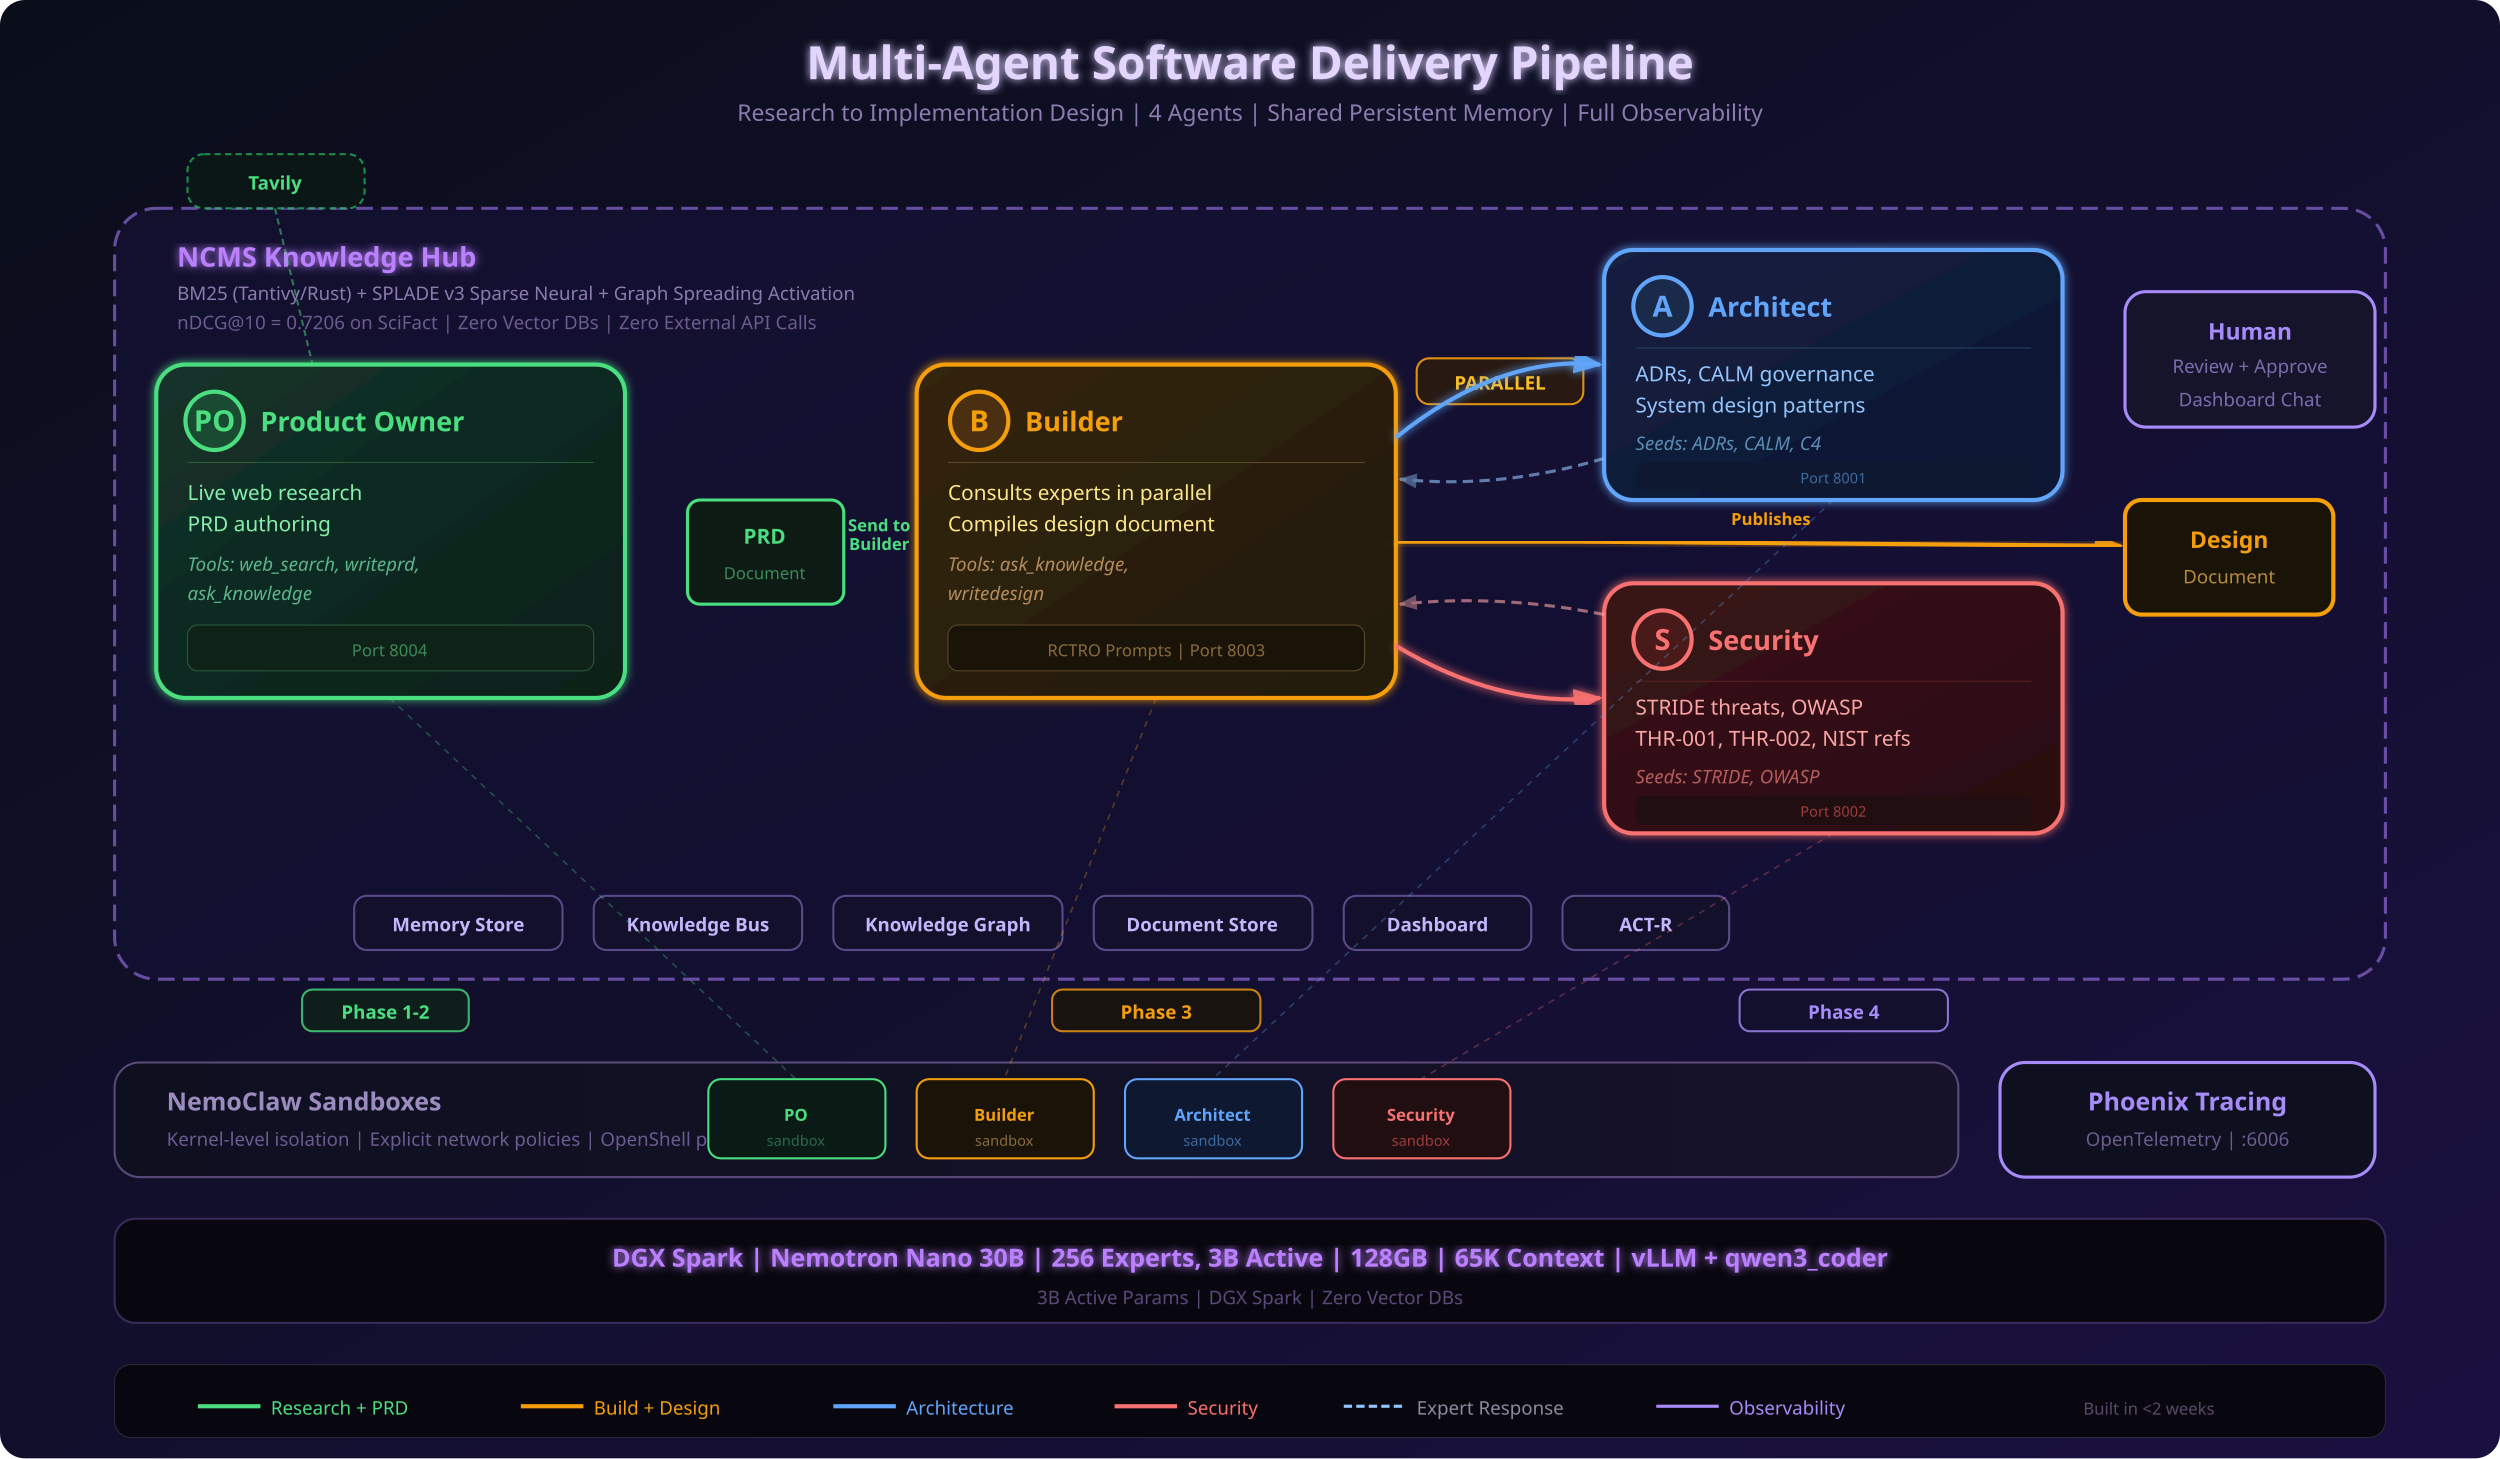
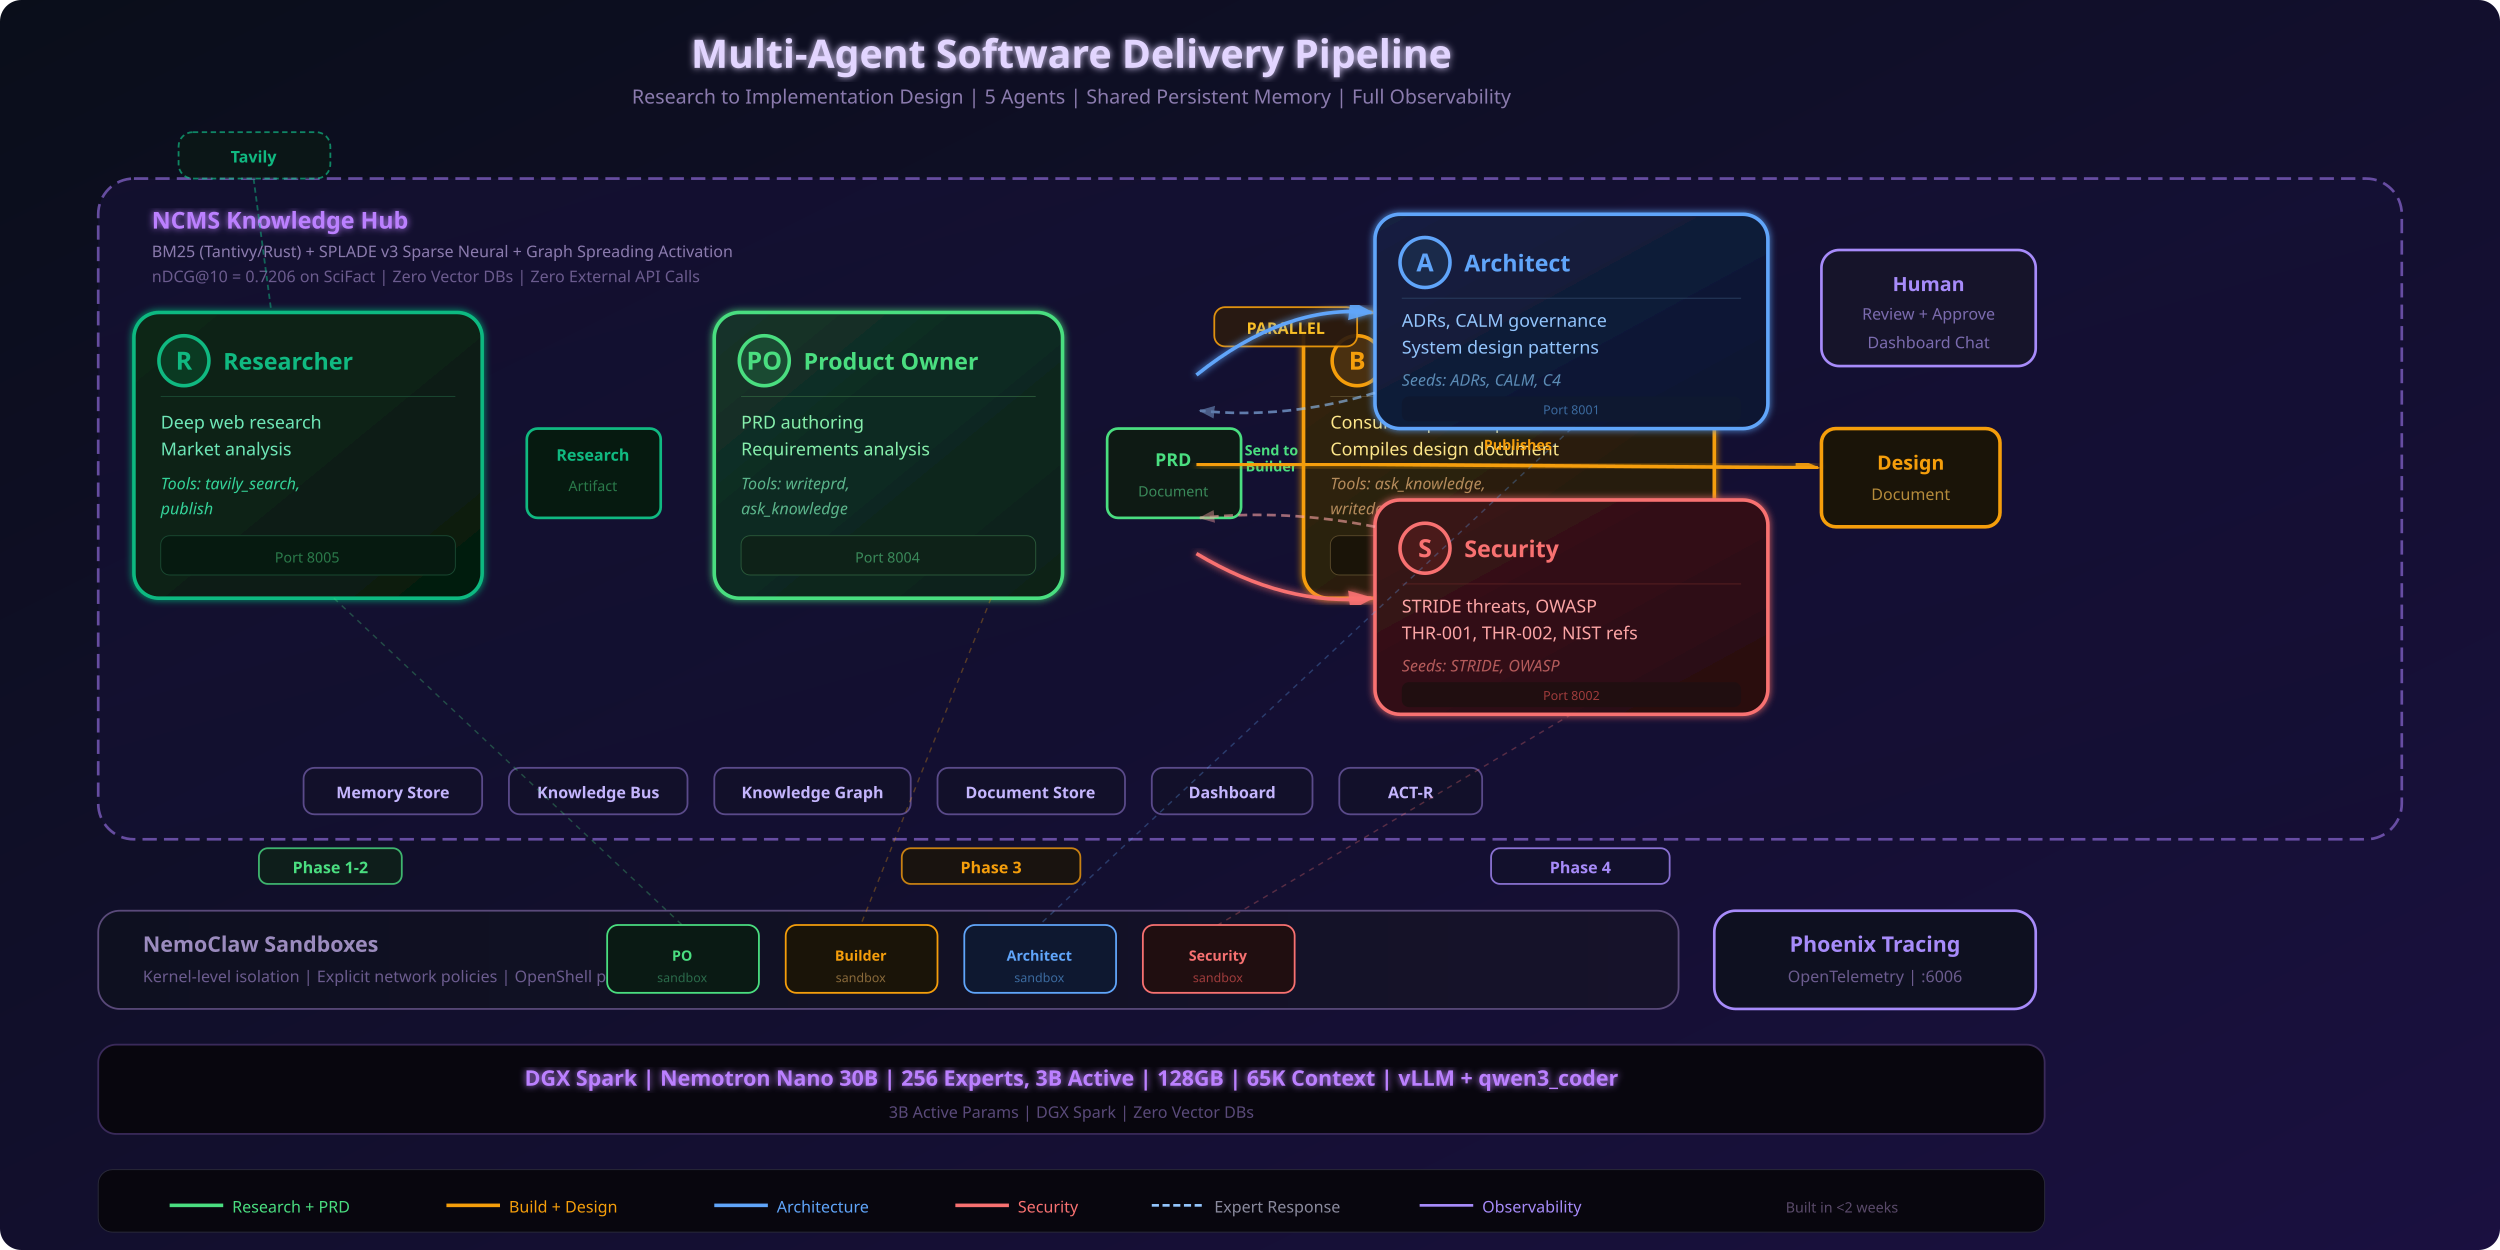
- <svg xmlns="http://www.w3.org/2000/svg" viewBox="0 0 1200 700" font-family="'Segoe UI', system-ui, -apple-system, sans-serif">
+ <svg xmlns="http://www.w3.org/2000/svg" viewBox="0 0 1400 700" font-family="'Segoe UI', system-ui, -apple-system, sans-serif">
  <defs>
    <linearGradient id="bgGrad" x1="0%" y1="0%" x2="100%" y2="100%">
      <stop offset="0%" style="stop-color:#0a0e1a;stop-opacity:1" />
      <stop offset="100%" style="stop-color:#1a1040;stop-opacity:1" />
    </linearGradient>
    <linearGradient id="hubGrad" x1="0%" y1="0%" x2="100%" y2="100%">
      <stop offset="0%" style="stop-color:#1a1240;stop-opacity:0.6" />
      <stop offset="100%" style="stop-color:#120e30;stop-opacity:0.6" />
    </linearGradient>
    <linearGradient id="poGrad" x1="0%" y1="0%" x2="100%" y2="100%">
      <stop offset="0%" style="stop-color:#14332a" />
      <stop offset="100%" style="stop-color:#0a2018" />
    </linearGradient>
    <linearGradient id="buildGrad" x1="0%" y1="0%" x2="100%" y2="100%">
      <stop offset="0%" style="stop-color:#33250e" />
      <stop offset="100%" style="stop-color:#221a08" />
    </linearGradient>
    <linearGradient id="archGrad" x1="0%" y1="0%" x2="100%" y2="100%">
      <stop offset="0%" style="stop-color:#142040" />
      <stop offset="100%" style="stop-color:#0e1530" />
    </linearGradient>
    <linearGradient id="secGrad" x1="0%" y1="0%" x2="100%" y2="100%">
      <stop offset="0%" style="stop-color:#3a1418" />
      <stop offset="100%" style="stop-color:#280c10" />
+     </linearGradient>
+     <linearGradient id="researchGrad" x1="0%" y1="0%" x2="100%" y2="100%">
+       <stop offset="0%" style="stop-color:#0a2618" />
+       <stop offset="100%" style="stop-color:#061a10" />
    </linearGradient>
    <linearGradient id="sandboxGrad" x1="0%" y1="0%" x2="100%" y2="0%">
      <stop offset="0%" style="stop-color:#0e1020" />
      <stop offset="100%" style="stop-color:#16122a" />
    </linearGradient>
    <filter id="glow">
      <feGaussianBlur stdDeviation="4" result="blur" />
      <feMerge>
        <feMergeNode in="blur" />
        <feMergeNode in="SourceGraphic" />
      </feMerge>
    </filter>
    <filter id="softGlow">
      <feGaussianBlur stdDeviation="2" result="blur" />
      <feMerge>
        <feMergeNode in="blur" />
        <feMergeNode in="SourceGraphic" />
      </feMerge>
    </filter>
    <marker id="arrowGreen" viewBox="0 0 10 10" refX="9" refY="5" markerWidth="7" markerHeight="7" orient="auto-start-reverse">
      <path d="M 0 1 L 10 5 L 0 9 z" fill="#4ade80" opacity="0.9" />
    </marker>
+     <marker id="arrowTeal" viewBox="0 0 10 10" refX="9" refY="5" markerWidth="7" markerHeight="7" orient="auto-start-reverse">
+       <path d="M 0 1 L 10 5 L 0 9 z" fill="#10b981" opacity="0.9" />
+     </marker>
    <marker id="arrowAmber" viewBox="0 0 10 10" refX="9" refY="5" markerWidth="7" markerHeight="7" orient="auto-start-reverse">
      <path d="M 0 1 L 10 5 L 0 9 z" fill="#f59e0b" opacity="0.9" />
    </marker>
    <marker id="arrowBlue" viewBox="0 0 10 10" refX="9" refY="5" markerWidth="7" markerHeight="7" orient="auto-start-reverse">
      <path d="M 0 1 L 10 5 L 0 9 z" fill="#60a5fa" opacity="0.9" />
    </marker>
    <marker id="arrowRed" viewBox="0 0 10 10" refX="9" refY="5" markerWidth="7" markerHeight="7" orient="auto-start-reverse">
      <path d="M 0 1 L 10 5 L 0 9 z" fill="#f87171" opacity="0.9" />
    </marker>
    <marker id="arrowBlueReturn" viewBox="0 0 10 10" refX="9" refY="5" markerWidth="6" markerHeight="6" orient="auto-start-reverse">
      <path d="M 0 1 L 10 5 L 0 9 z" fill="#93c5fd" opacity="0.7" />
    </marker>
    <marker id="arrowRedReturn" viewBox="0 0 10 10" refX="9" refY="5" markerWidth="6" markerHeight="6" orient="auto-start-reverse">
      <path d="M 0 1 L 10 5 L 0 9 z" fill="#fca5a5" opacity="0.7" />
    </marker>
  </defs>
-   <rect width="1200" height="700" fill="url(#bgGrad)" rx="12" />
+   <rect width="1400" height="700" fill="url(#bgGrad)" rx="12" />
  <text x="600" y="38" text-anchor="middle" fill="#e2d5ff" font-size="22" font-weight="700" filter="url(#softGlow)">Multi-Agent Software Delivery Pipeline</text>
-   <text x="600" y="58" text-anchor="middle" fill="#8b7bae" font-size="11">Research to Implementation Design  |  4 Agents  |  Shared Persistent Memory  |  Full Observability</text>
-   <rect x="55" y="100" width="1090" height="370" rx="20" fill="url(#hubGrad)" stroke="#7c5cbf" stroke-width="1.5" stroke-dasharray="8,4" opacity="0.8" />
+   <text x="600" y="58" text-anchor="middle" fill="#8b7bae" font-size="11">Research to Implementation Design  |  5 Agents  |  Shared Persistent Memory  |  Full Observability</text>
+   <rect x="55" y="100" width="1290" height="370" rx="20" fill="url(#hubGrad)" stroke="#7c5cbf" stroke-width="1.5" stroke-dasharray="8,4" opacity="0.8" />
  <text x="85" y="128" fill="#bb80ff" font-size="13" font-weight="700" filter="url(#softGlow)">NCMS Knowledge Hub</text>
  <text x="85" y="144" fill="#8b7bae" font-size="9">BM25 (Tantivy/Rust) + SPLADE v3 Sparse Neural + Graph Spreading Activation</text>
  <text x="85" y="158" fill="#6b5b8e" font-size="9">nDCG@10 = 0.7206 on SciFact  |  Zero Vector DBs  |  Zero External API Calls</text>
  <rect x="170" y="430" width="100" height="26" rx="6" fill="#12102a" stroke="#5a4a8a" stroke-width="1" />
  <text x="220" y="447" text-anchor="middle" fill="#c4b5fd" font-size="9" font-weight="600">Memory Store</text>
  <rect x="285" y="430" width="100" height="26" rx="6" fill="#12102a" stroke="#5a4a8a" stroke-width="1" />
  <text x="335" y="447" text-anchor="middle" fill="#c4b5fd" font-size="9" font-weight="600">Knowledge Bus</text>
  <rect x="400" y="430" width="110" height="26" rx="6" fill="#12102a" stroke="#5a4a8a" stroke-width="1" />
  <text x="455" y="447" text-anchor="middle" fill="#c4b5fd" font-size="9" font-weight="600">Knowledge Graph</text>
  <rect x="525" y="430" width="105" height="26" rx="6" fill="#12102a" stroke="#5a4a8a" stroke-width="1" />
  <text x="577" y="447" text-anchor="middle" fill="#c4b5fd" font-size="9" font-weight="600">Document Store</text>
  <rect x="645" y="430" width="90" height="26" rx="6" fill="#12102a" stroke="#5a4a8a" stroke-width="1" />
  <text x="690" y="447" text-anchor="middle" fill="#c4b5fd" font-size="9" font-weight="600">Dashboard</text>
  <rect x="750" y="430" width="80" height="26" rx="6" fill="#12102a" stroke="#5a4a8a" stroke-width="1" />
  <text x="790" y="447" text-anchor="middle" fill="#c4b5fd" font-size="9" font-weight="600">ACT-R</text>
-   <rect x="90" y="74" width="85" height="26" rx="8" fill="#0a1a14" stroke="#22c55e" stroke-width="1" stroke-dasharray="3,2" opacity="0.7" />
-   <text x="132" y="91" text-anchor="middle" fill="#4ade80" font-size="9" font-weight="600">Tavily</text>
-   <path d="M 132 100 L 150 175" fill="none" stroke="#4ade80" stroke-width="1" stroke-dasharray="3,2" opacity="0.5" />
-   <rect x="75" y="175" width="225" height="160" rx="14" fill="url(#poGrad)" stroke="#4ade80" stroke-width="2" filter="url(#softGlow)" />
-   <circle cx="103" cy="202" r="14" fill="#1a4a32" stroke="#4ade80" stroke-width="2" />
-   <text x="103" y="207" text-anchor="middle" fill="#4ade80" font-size="14" font-weight="700">PO</text>
-   <text x="125" y="207" fill="#4ade80" font-size="13" font-weight="700">Product Owner</text>
-   <line x1="90" y1="222" x2="285" y2="222" stroke="#2a5a3a" stroke-width="0.5" />
-   <text x="90" y="240" fill="#86efac" font-size="10">Live web research</text>
-   <text x="90" y="255" fill="#86efac" font-size="10">PRD authoring</text>
-   <text x="90" y="274" fill="#5bb58b" font-size="9" font-style="italic">Tools: web_search, writeprd,</text>
-   <text x="90" y="288" fill="#5bb58b" font-size="9" font-style="italic">ask_knowledge</text>
-   <rect x="90" y="300" width="195" height="22" rx="5" fill="#0e2218" stroke="#2a5a3a" stroke-width="0.5" />
-   <text x="187" y="315" text-anchor="middle" fill="#3a8a5a" font-size="8">Port 8004</text>
-   <rect x="330" y="240" width="75" height="50" rx="6" fill="#0e1a14" stroke="#4ade80" stroke-width="1.5" />
-   <text x="367" y="261" text-anchor="middle" fill="#4ade80" font-size="10" font-weight="700">PRD</text>
-   <text x="367" y="278" text-anchor="middle" fill="#3a8a5a" font-size="8">Document</text>
-   <path d="M 300 260 L 328 260" fill="none" stroke="#4ade80" stroke-width="2" marker-end="url(#arrowGreen)" filter="url(#softGlow)" />
-   <path d="M 405 265 L 438 265" fill="none" stroke="#4ade80" stroke-width="2" marker-end="url(#arrowGreen)" filter="url(#softGlow)" />
-   <text x="422" y="255" text-anchor="middle" fill="#4ade80" font-size="8" font-weight="600">Send to</text>
-   <text x="422" y="264" text-anchor="middle" fill="#4ade80" font-size="8" font-weight="600">Builder</text>
-   <rect x="440" y="175" width="230" height="160" rx="14" fill="url(#buildGrad)" stroke="#f59e0b" stroke-width="2" filter="url(#softGlow)" />
-   <circle cx="470" cy="202" r="14" fill="#4a3010" stroke="#f59e0b" stroke-width="2" />
-   <text x="470" y="207" text-anchor="middle" fill="#f59e0b" font-size="14" font-weight="700">B</text>
-   <text x="492" y="207" fill="#f59e0b" font-size="13" font-weight="700">Builder</text>
-   <line x1="455" y1="222" x2="655" y2="222" stroke="#5a4a2a" stroke-width="0.5" />
-   <text x="455" y="240" fill="#fde68a" font-size="10">Consults experts in parallel</text>
-   <text x="455" y="255" fill="#fde68a" font-size="10">Compiles design document</text>
-   <text x="455" y="274" fill="#b58b5b" font-size="9" font-style="italic">Tools: ask_knowledge,</text>
-   <text x="455" y="288" fill="#b58b5b" font-size="9" font-style="italic">writedesign</text>
-   <rect x="455" y="300" width="200" height="22" rx="5" fill="#1a1408" stroke="#5a4a2a" stroke-width="0.5" />
-   <text x="555" y="315" text-anchor="middle" fill="#8a6a3a" font-size="8">RCTRO Prompts  |  Port 8003</text>
+   <rect x="100" y="74" width="85" height="26" rx="8" fill="#0a1a14" stroke="#10b981" stroke-width="1" stroke-dasharray="3,2" opacity="0.7" />
+   <text x="142" y="91" text-anchor="middle" fill="#10b981" font-size="9" font-weight="600">Tavily</text>
+   <path d="M 142 100 L 152 175" fill="none" stroke="#10b981" stroke-width="1" stroke-dasharray="3,2" opacity="0.5" />
+   <rect x="75" y="175" width="195" height="160" rx="14" fill="url(#researchGrad)" stroke="#10b981" stroke-width="2" filter="url(#softGlow)" />
+   <circle cx="103" cy="202" r="14" fill="#0a3a22" stroke="#10b981" stroke-width="2" />
+   <text x="103" y="207" text-anchor="middle" fill="#10b981" font-size="14" font-weight="700">R</text>
+   <text x="125" y="207" fill="#10b981" font-size="13" font-weight="700">Researcher</text>
+   <line x1="90" y1="222" x2="255" y2="222" stroke="#1a4a32" stroke-width="0.5" />
+   <text x="90" y="240" fill="#6ee7b7" font-size="10">Deep web research</text>
+   <text x="90" y="255" fill="#6ee7b7" font-size="10">Market analysis</text>
+   <text x="90" y="274" fill="#34d399" font-size="9" font-style="italic">Tools: tavily_search,</text>
+   <text x="90" y="288" fill="#34d399" font-size="9" font-style="italic">publish</text>
+   <rect x="90" y="300" width="165" height="22" rx="5" fill="#061a10" stroke="#1a4a32" stroke-width="0.5" />
+   <text x="172" y="315" text-anchor="middle" fill="#2a7a4a" font-size="8">Port 8005</text>
+   <rect x="295" y="240" width="75" height="50" rx="6" fill="#061a10" stroke="#10b981" stroke-width="1.5" />
+   <text x="332" y="258" text-anchor="middle" fill="#10b981" font-size="9" font-weight="700">Research</text>
+   <text x="332" y="275" text-anchor="middle" fill="#2a7a4a" font-size="8">Artifact</text>
+   <path d="M 270 260 L 293 260" fill="none" stroke="#10b981" stroke-width="2" marker-end="url(#arrowTeal)" filter="url(#softGlow)" />
+   <path d="M 370 265 L 398 265" fill="none" stroke="#10b981" stroke-width="2" marker-end="url(#arrowTeal)" filter="url(#softGlow)" />
+   <rect x="400" y="175" width="195" height="160" rx="14" fill="url(#poGrad)" stroke="#4ade80" stroke-width="2" filter="url(#softGlow)" />
+   <circle cx="428" cy="202" r="14" fill="#1a4a32" stroke="#4ade80" stroke-width="2" />
+   <text x="428" y="207" text-anchor="middle" fill="#4ade80" font-size="14" font-weight="700">PO</text>
+   <text x="450" y="207" fill="#4ade80" font-size="13" font-weight="700">Product Owner</text>
+   <line x1="415" y1="222" x2="580" y2="222" stroke="#2a5a3a" stroke-width="0.5" />
+   <text x="415" y="240" fill="#86efac" font-size="10">PRD authoring</text>
+   <text x="415" y="255" fill="#86efac" font-size="10">Requirements analysis</text>
+   <text x="415" y="274" fill="#5bb58b" font-size="9" font-style="italic">Tools: writeprd,</text>
+   <text x="415" y="288" fill="#5bb58b" font-size="9" font-style="italic">ask_knowledge</text>
+   <rect x="415" y="300" width="165" height="22" rx="5" fill="#0e2218" stroke="#2a5a3a" stroke-width="0.5" />
+   <text x="497" y="315" text-anchor="middle" fill="#3a8a5a" font-size="8">Port 8004</text>
+   <rect x="620" y="240" width="75" height="50" rx="6" fill="#0e1a14" stroke="#4ade80" stroke-width="1.5" />
+   <text x="657" y="261" text-anchor="middle" fill="#4ade80" font-size="10" font-weight="700">PRD</text>
+   <text x="657" y="278" text-anchor="middle" fill="#3a8a5a" font-size="8">Document</text>
+   <path d="M 595 260 L 618 260" fill="none" stroke="#4ade80" stroke-width="2" marker-end="url(#arrowGreen)" filter="url(#softGlow)" />
+   <path d="M 695 265 L 728 265" fill="none" stroke="#4ade80" stroke-width="2" marker-end="url(#arrowGreen)" filter="url(#softGlow)" />
+   <text x="712" y="255" text-anchor="middle" fill="#4ade80" font-size="8" font-weight="600">Send to</text>
+   <text x="712" y="264" text-anchor="middle" fill="#4ade80" font-size="8" font-weight="600">Builder</text>
+   <rect x="730" y="175" width="230" height="160" rx="14" fill="url(#buildGrad)" stroke="#f59e0b" stroke-width="2" filter="url(#softGlow)" />
+   <circle cx="760" cy="202" r="14" fill="#4a3010" stroke="#f59e0b" stroke-width="2" />
+   <text x="760" y="207" text-anchor="middle" fill="#f59e0b" font-size="14" font-weight="700">B</text>
+   <text x="782" y="207" fill="#f59e0b" font-size="13" font-weight="700">Builder</text>
+   <line x1="745" y1="222" x2="945" y2="222" stroke="#5a4a2a" stroke-width="0.5" />
+   <text x="745" y="240" fill="#fde68a" font-size="10">Consults experts in parallel</text>
+   <text x="745" y="255" fill="#fde68a" font-size="10">Compiles design document</text>
+   <text x="745" y="274" fill="#b58b5b" font-size="9" font-style="italic">Tools: ask_knowledge,</text>
+   <text x="745" y="288" fill="#b58b5b" font-size="9" font-style="italic">writedesign</text>
+   <rect x="745" y="300" width="200" height="22" rx="5" fill="#1a1408" stroke="#5a4a2a" stroke-width="0.5" />
+   <text x="845" y="315" text-anchor="middle" fill="#8a6a3a" font-size="8">RCTRO Prompts  |  Port 8003</text>
  <rect x="680" y="172" width="80" height="22" rx="6" fill="#2a1a0e" stroke="#f59e0b" stroke-width="1" opacity="0.9" />
  <text x="720" y="187" text-anchor="middle" fill="#fbbf24" font-size="9" font-weight="700">PARALLEL</text>
  <rect x="770" y="120" width="220" height="120" rx="14" fill="url(#archGrad)" stroke="#60a5fa" stroke-width="2" filter="url(#softGlow)" />
  <circle cx="798" cy="147" r="14" fill="#1a2a4a" stroke="#60a5fa" stroke-width="2" />
  <text x="798" y="152" text-anchor="middle" fill="#60a5fa" font-size="14" font-weight="700">A</text>
  <text x="820" y="152" fill="#60a5fa" font-size="13" font-weight="700">Architect</text>
  <line x1="785" y1="167" x2="975" y2="167" stroke="#2a4060" stroke-width="0.5" />
  <text x="785" y="183" fill="#93c5fd" font-size="10">ADRs, CALM governance</text>
  <text x="785" y="198" fill="#93c5fd" font-size="10">System design patterns</text>
  <text x="785" y="216" fill="#5b8bb5" font-size="9" font-style="italic">Seeds: ADRs, CALM, C4</text>
  <rect x="785" y="222" width="190" height="14" rx="4" fill="#0e1830" />
  <text x="880" y="232" text-anchor="middle" fill="#3b6a9f" font-size="7">Port 8001</text>
  <rect x="770" y="280" width="220" height="120" rx="14" fill="url(#secGrad)" stroke="#f87171" stroke-width="2" filter="url(#softGlow)" />
  <circle cx="798" cy="307" r="14" fill="#4a1a1a" stroke="#f87171" stroke-width="2" />
  <text x="798" y="312" text-anchor="middle" fill="#f87171" font-size="14" font-weight="700">S</text>
  <text x="820" y="312" fill="#f87171" font-size="13" font-weight="700">Security</text>
  <line x1="785" y1="327" x2="975" y2="327" stroke="#5a2020" stroke-width="0.5" />
  <text x="785" y="343" fill="#fca5a5" font-size="10">STRIDE threats, OWASP</text>
  <text x="785" y="358" fill="#fca5a5" font-size="10">THR-001, THR-002, NIST refs</text>
  <text x="785" y="376" fill="#b55b5b" font-size="9" font-style="italic">Seeds: STRIDE, OWASP</text>
  <rect x="785" y="382" width="190" height="14" rx="4" fill="#200e10" />
  <text x="880" y="392" text-anchor="middle" fill="#9f3b3b" font-size="7">Port 8002</text>
  <path d="M 670 210 Q 720 170 768 175" fill="none" stroke="#60a5fa" stroke-width="2" marker-end="url(#arrowBlue)" filter="url(#softGlow)" />
  <path d="M 670 310 Q 720 340 768 335" fill="none" stroke="#f87171" stroke-width="2" marker-end="url(#arrowRed)" filter="url(#softGlow)" />
  <path d="M 770 220 Q 720 235 672 230" fill="none" stroke="#93c5fd" stroke-width="1.5" stroke-dasharray="5,3" marker-end="url(#arrowBlueReturn)" opacity="0.6" />
  <path d="M 770 295 Q 720 285 672 290" fill="none" stroke="#fca5a5" stroke-width="1.5" stroke-dasharray="5,3" marker-end="url(#arrowRedReturn)" opacity="0.6" />
  <rect x="1020" y="240" width="100" height="55" rx="8" fill="#1a1408" stroke="#f59e0b" stroke-width="2" />
  <text x="1070" y="263" text-anchor="middle" fill="#f59e0b" font-size="11" font-weight="700">Design</text>
  <text x="1070" y="280" text-anchor="middle" fill="#b58b3b" font-size="9">Document</text>
  <path d="M 670 260 L 750 260 Q 760 260 760 260 L 1018 262" fill="none" stroke="#f59e0b" stroke-width="2" marker-end="url(#arrowAmber)" filter="url(#softGlow)" />
  <text x="850" y="252" text-anchor="middle" fill="#f59e0b" font-size="8" font-weight="600">Publishes</text>
  <rect x="1020" y="140" width="120" height="65" rx="10" fill="#16142a" stroke="#a78bfa" stroke-width="1.5" />
  <text x="1080" y="163" text-anchor="middle" fill="#a78bfa" font-size="11" font-weight="700">Human</text>
  <text x="1080" y="179" text-anchor="middle" fill="#7b6bae" font-size="9">Review + Approve</text>
  <text x="1080" y="195" text-anchor="middle" fill="#7b6bae" font-size="9">Dashboard Chat</text>
  <rect x="145" y="475" width="80" height="20" rx="5" fill="#0e2218" stroke="#4ade80" stroke-width="1" opacity="0.8" />
  <text x="185" y="489" text-anchor="middle" fill="#4ade80" font-size="9" font-weight="700">Phase 1-2</text>
  <rect x="505" y="475" width="100" height="20" rx="5" fill="#1a1408" stroke="#f59e0b" stroke-width="1" opacity="0.8" />
  <text x="555" y="489" text-anchor="middle" fill="#f59e0b" font-size="9" font-weight="700">Phase 3</text>
  <rect x="835" y="475" width="100" height="20" rx="5" fill="#12102a" stroke="#a78bfa" stroke-width="1" opacity="0.8" />
  <text x="885" y="489" text-anchor="middle" fill="#a78bfa" font-size="9" font-weight="700">Phase 4</text>
  <rect x="55" y="510" width="885" height="55" rx="12" fill="url(#sandboxGrad)" stroke="#5a4a7a" stroke-width="1" />
  <text x="80" y="533" fill="#9b8bbe" font-size="12" font-weight="700">NemoClaw Sandboxes</text>
  <text x="80" y="550" fill="#6b5b8e" font-size="9">Kernel-level isolation  |  Explicit network policies  |  OpenShell proxy</text>
  <rect x="340" y="518" width="85" height="38" rx="6" fill="#0a1a14" stroke="#4ade80" stroke-width="1" />
  <text x="382" y="538" text-anchor="middle" fill="#4ade80" font-size="8" font-weight="600">PO</text>
  <text x="382" y="550" text-anchor="middle" fill="#2a6a4a" font-size="7">sandbox</text>
  <rect x="440" y="518" width="85" height="38" rx="6" fill="#1a1408" stroke="#f59e0b" stroke-width="1" />
  <text x="482" y="538" text-anchor="middle" fill="#f59e0b" font-size="8" font-weight="600">Builder</text>
  <text x="482" y="550" text-anchor="middle" fill="#8a6a3a" font-size="7">sandbox</text>
  <rect x="540" y="518" width="85" height="38" rx="6" fill="#0e1830" stroke="#60a5fa" stroke-width="1" />
  <text x="582" y="538" text-anchor="middle" fill="#60a5fa" font-size="8" font-weight="600">Architect</text>
  <text x="582" y="550" text-anchor="middle" fill="#3b6a9f" font-size="7">sandbox</text>
  <rect x="640" y="518" width="85" height="38" rx="6" fill="#200e10" stroke="#f87171" stroke-width="1" />
  <text x="682" y="538" text-anchor="middle" fill="#f87171" font-size="8" font-weight="600">Security</text>
  <text x="682" y="550" text-anchor="middle" fill="#9f3b3b" font-size="7">sandbox</text>
  <rect x="960" y="510" width="180" height="55" rx="12" fill="#0e1020" stroke="#a78bfa" stroke-width="1.5" />
  <text x="1050" y="533" text-anchor="middle" fill="#a78bfa" font-size="12" font-weight="700">Phoenix Tracing</text>
  <text x="1050" y="550" text-anchor="middle" fill="#6b5b8e" font-size="9">OpenTelemetry  |  :6006</text>
  <path d="M 187 335 L 382 518" fill="none" stroke="#4ade80" stroke-width="0.8" stroke-dasharray="3,3" opacity="0.3" />
  <path d="M 555 335 L 482 518" fill="none" stroke="#f59e0b" stroke-width="0.8" stroke-dasharray="3,3" opacity="0.3" />
  <path d="M 880 240 L 582 518" fill="none" stroke="#60a5fa" stroke-width="0.8" stroke-dasharray="3,3" opacity="0.3" />
  <path d="M 880 400 L 682 518" fill="none" stroke="#f87171" stroke-width="0.8" stroke-dasharray="3,3" opacity="0.3" />
  <rect x="55" y="585" width="1090" height="50" rx="10" fill="#08060e" stroke="#3a2a5a" stroke-width="1" />
  <text x="600" y="608" text-anchor="middle" fill="#bb80ff" font-size="12" font-weight="700" filter="url(#softGlow)">DGX Spark  |  Nemotron Nano 30B  |  256 Experts, 3B Active  |  128GB  |  65K Context  |  vLLM + qwen3_coder</text>
  <text x="600" y="626" text-anchor="middle" fill="#5a4a7a" font-size="9">3B Active Params  |  DGX Spark  |  Zero Vector DBs</text>
  <rect x="55" y="655" width="1090" height="35" rx="8" fill="#08060e" stroke="#2a2a3a" stroke-width="0.5" />
  <line x1="95" y1="675" x2="125" y2="675" stroke="#4ade80" stroke-width="2" />
  <text x="130" y="679" fill="#4ade80" font-size="9">Research + PRD</text>
  <line x1="250" y1="675" x2="280" y2="675" stroke="#f59e0b" stroke-width="2" />
  <text x="285" y="679" fill="#f59e0b" font-size="9">Build + Design</text>
  <line x1="400" y1="675" x2="430" y2="675" stroke="#60a5fa" stroke-width="2" />
  <text x="435" y="679" fill="#60a5fa" font-size="9">Architecture</text>
  <line x1="535" y1="675" x2="565" y2="675" stroke="#f87171" stroke-width="2" />
  <text x="570" y="679" fill="#f87171" font-size="9">Security</text>
  <line x1="645" y1="675" x2="675" y2="675" stroke="#93c5fd" stroke-width="1.5" stroke-dasharray="4,2" />
  <text x="680" y="679" fill="#8b8b9e" font-size="9">Expert Response</text>
  <line x1="795" y1="675" x2="825" y2="675" stroke="#a78bfa" stroke-width="1.5" />
  <text x="830" y="679" fill="#a78bfa" font-size="9">Observability</text>
  <text x="1000" y="679" fill="#5a4a6a" font-size="8">Built in &lt;2 weeks</text>
</svg>
